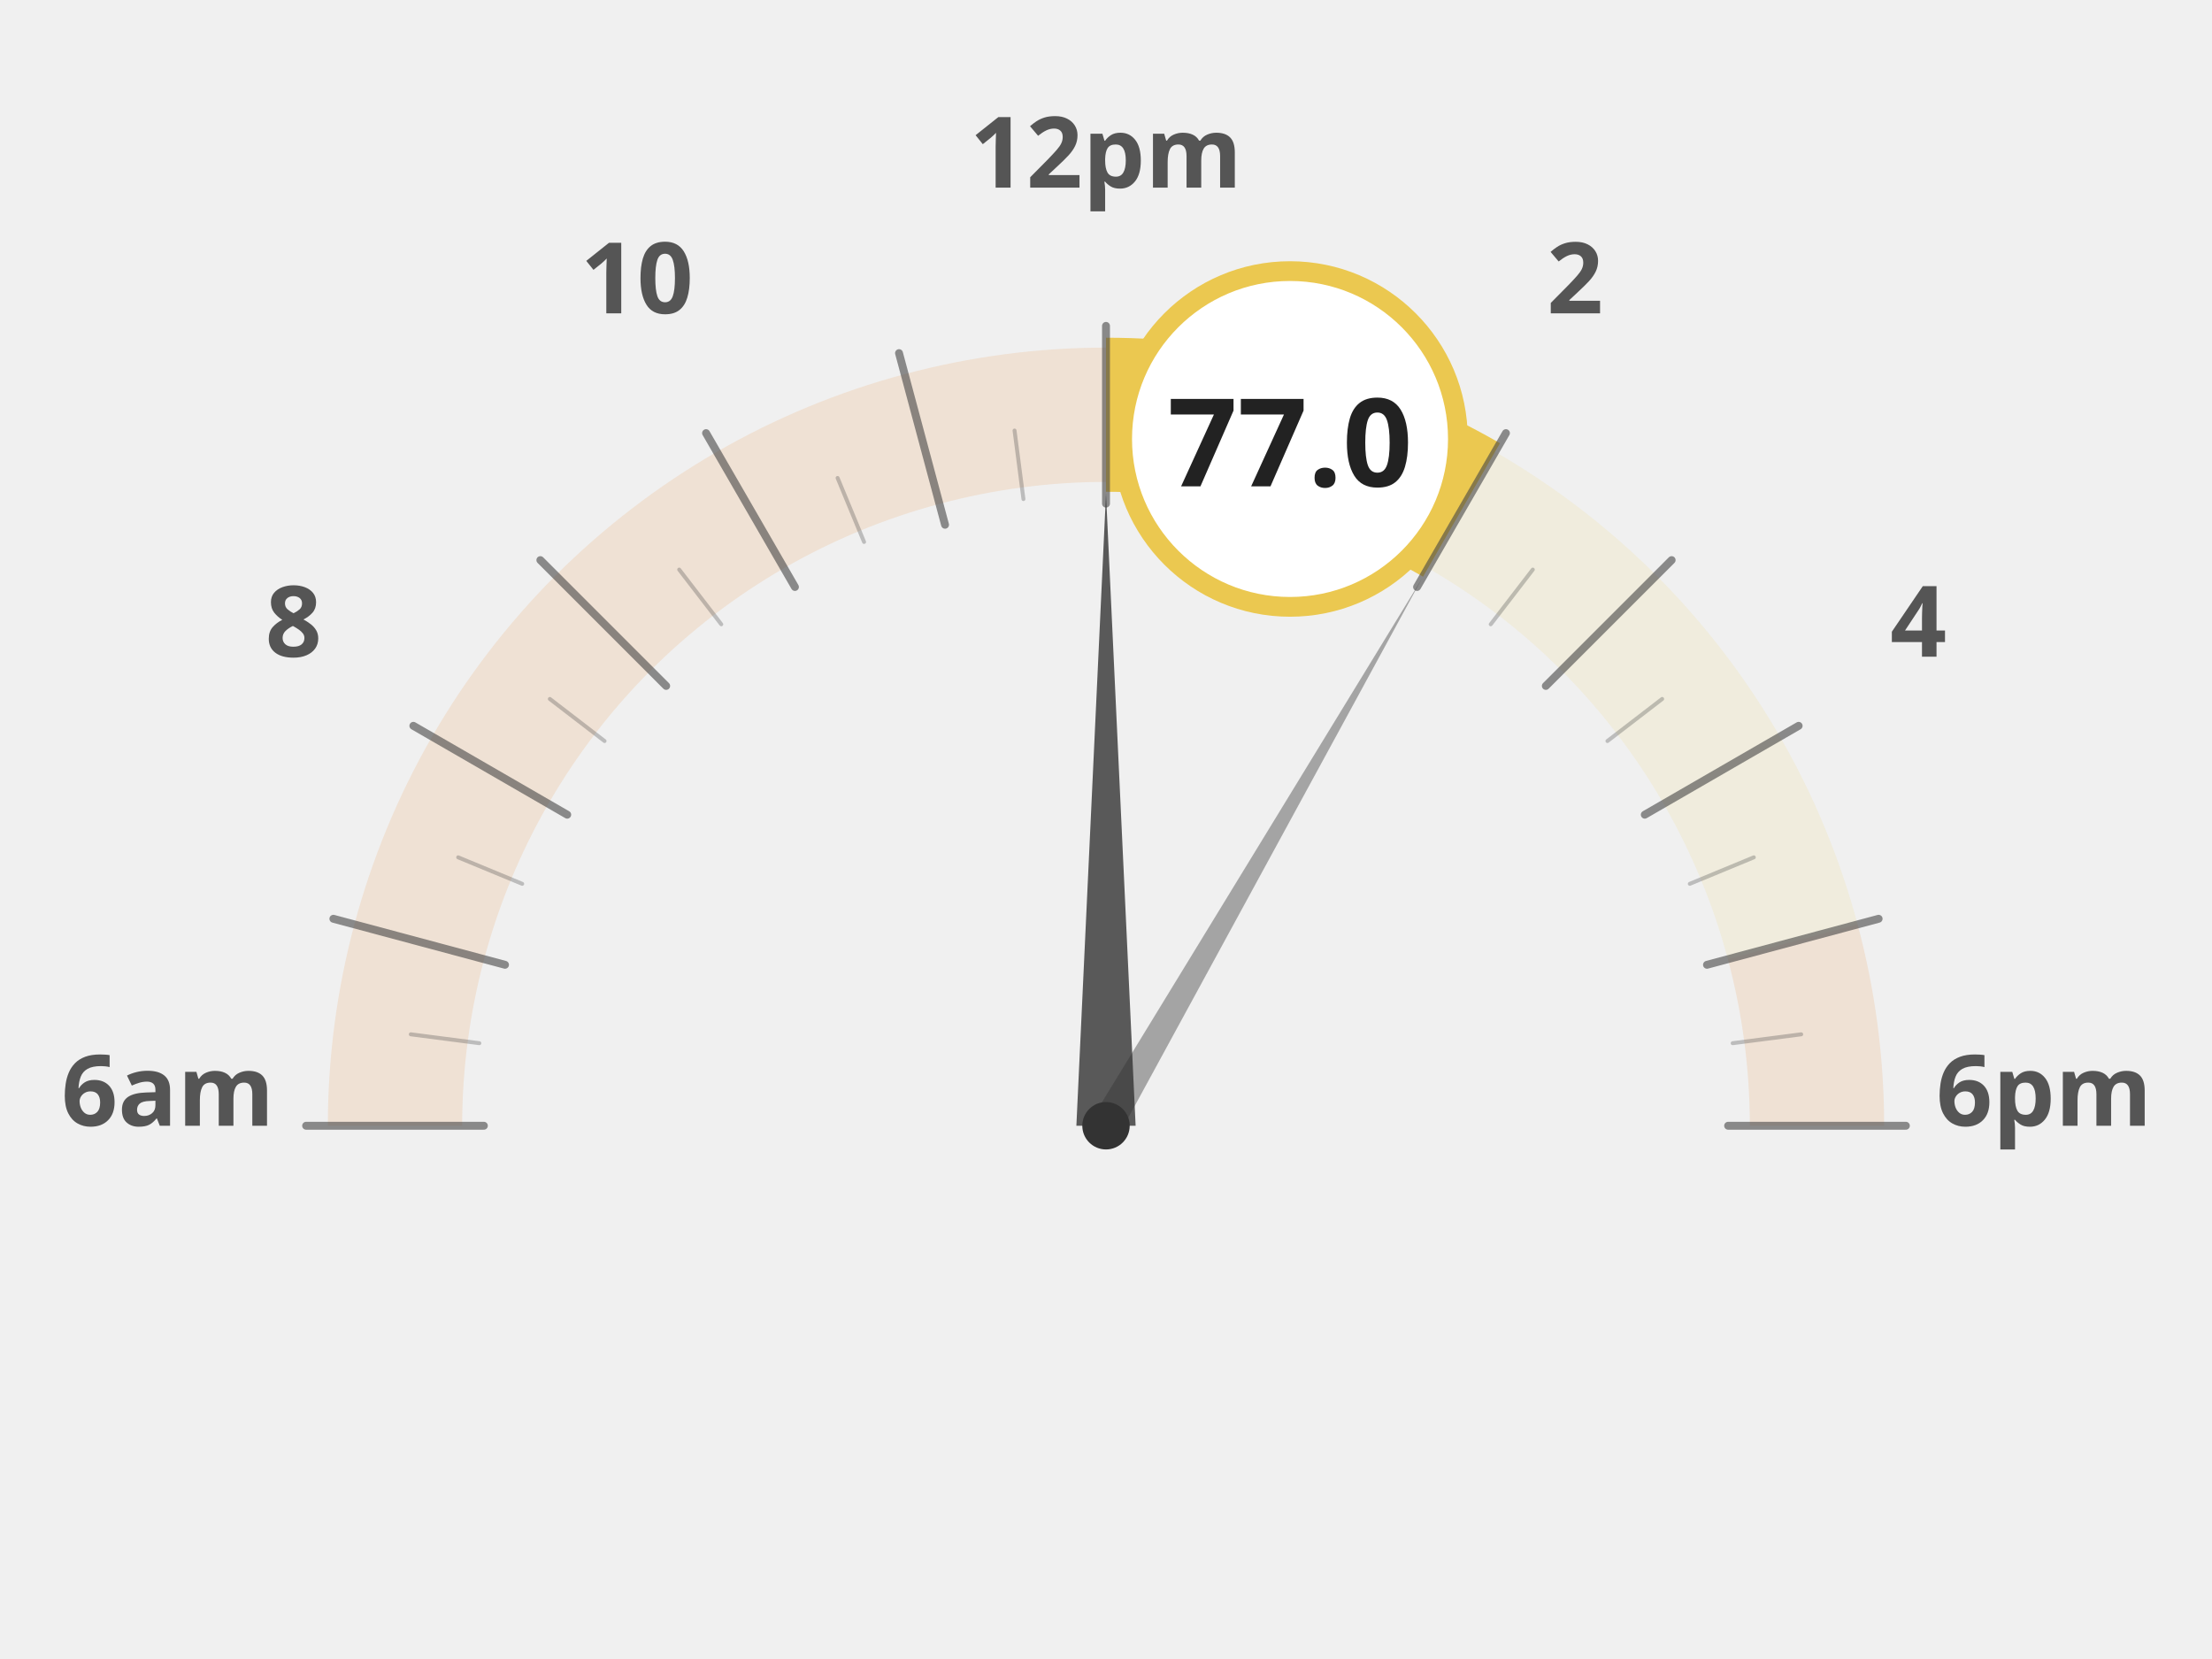
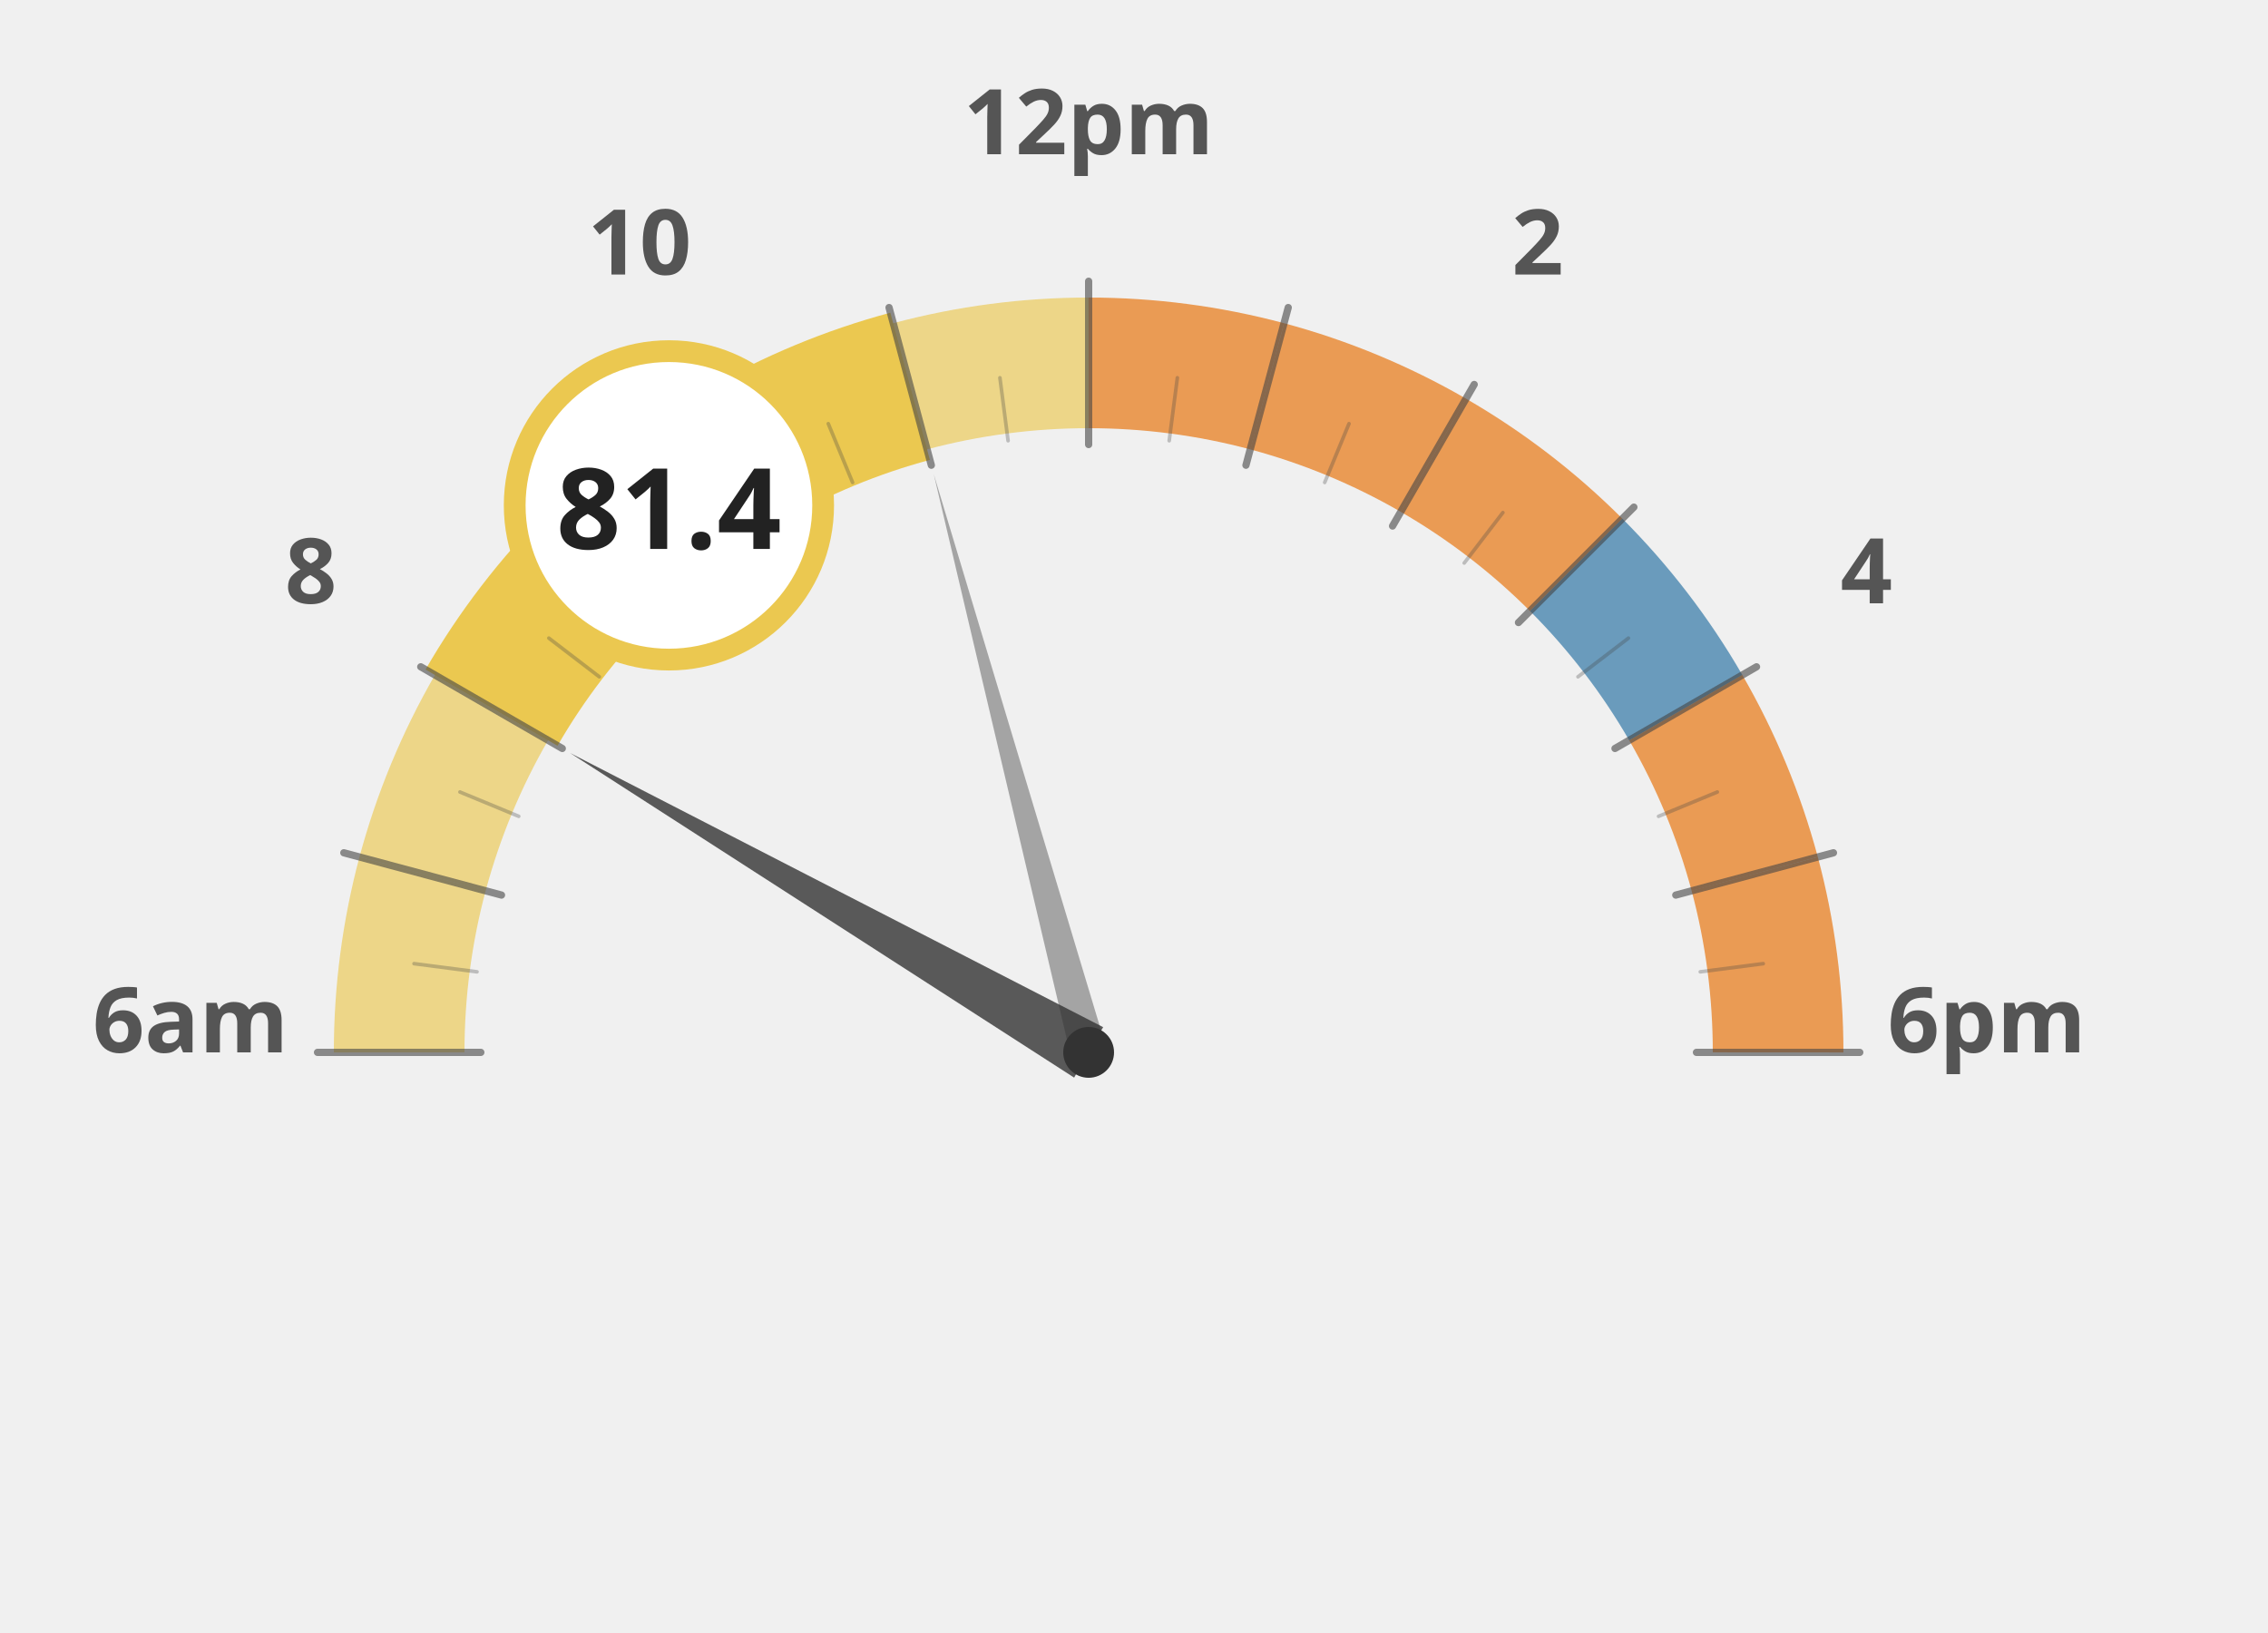
- <svg xmlns="http://www.w3.org/2000/svg" width="60mm" height="45mm" viewBox="0 0 1000 840">
-   <g transform="translate(0, 120)">
-     <path d="M 140.0 450.0 A 360 360 0 0 1 152.3 356.8" fill="none" stroke="#e66e00" stroke-width="68" stroke-opacity="0.12" />
-     <path d="M 152.3 356.8 A 360 360 0 0 1 188.2 270.0" fill="none" stroke="#e66e00" stroke-width="68" stroke-opacity="0.12" />
-     <path d="M 188.2 270.0 A 360 360 0 0 1 245.4 195.4" fill="none" stroke="#e66e00" stroke-width="68" stroke-opacity="0.12" />
-     <path d="M 245.4 195.4 A 360 360 0 0 1 320.0 138.2" fill="none" stroke="#e66e00" stroke-width="68" stroke-opacity="0.12" />
-     <path d="M 320.0 138.2 A 360 360 0 0 1 406.8 102.3" fill="none" stroke="#e66e00" stroke-width="68" stroke-opacity="0.12" />
-     <path d="M 406.8 102.3 A 360 360 0 0 1 500.0 90.0" fill="none" stroke="#e66e00" stroke-width="68" stroke-opacity="0.12" />
-     <path d="M 500.0 90.0 A 360 360 0 0 1 593.2 102.3" fill="none" stroke="#ebc850" stroke-width="68" stroke-opacity="0.12" />
-     <path d="M 593.2 102.3 A 360 360 0 0 1 680.0 138.2" fill="none" stroke="#ebc850" stroke-width="68" stroke-opacity="0.12" />
-     <path d="M 680.0 138.2 A 360 360 0 0 1 754.6 195.4" fill="none" stroke="#ebc850" stroke-width="68" stroke-opacity="0.12" />
-     <path d="M 754.6 195.4 A 360 360 0 0 1 811.8 270.0" fill="none" stroke="#ebc850" stroke-width="68" stroke-opacity="0.12" />
-     <path d="M 811.8 270.0 A 360 360 0 0 1 847.7 356.8" fill="none" stroke="#ebc850" stroke-width="68" stroke-opacity="0.12" />
-     <path d="M 847.7 356.8 A 360 360 0 0 1 860.0 450.0" fill="none" stroke="#e66e00" stroke-width="68" stroke-opacity="0.12" />
-     <text x="25.0" y="450" text-anchor="middle" font-family="Montserrat, sans-serif" font-size="50" font-weight="900" fill="#555">6am</text>
-     <text x="88.638" y="212.5" text-anchor="middle" font-family="Montserrat, sans-serif" font-size="50" font-weight="900" fill="#555">8</text>
-     <text x="262.5" y="38.638" text-anchor="middle" font-family="Montserrat, sans-serif" font-size="50" font-weight="900" fill="#555">10</text>
-     <text x="500" y="-25.0" text-anchor="middle" font-family="Montserrat, sans-serif" font-size="50" font-weight="900" fill="#555">12pm</text>
-     <text x="737.5" y="38.638" text-anchor="middle" font-family="Montserrat, sans-serif" font-size="50" font-weight="900" fill="#555">2</text>
-     <text x="911.362" y="212.5" text-anchor="middle" font-family="Montserrat, sans-serif" font-size="50" font-weight="900" fill="#555">4</text>
-     <text x="975.0" y="450.0" text-anchor="middle" font-family="Montserrat, sans-serif" font-size="50" font-weight="900" fill="#555">6pm</text>
-     <path d="M 500.0 90.0 A 360 360 0 0 1 593.2 102.3" fill="none" stroke="#ebc850" stroke-width="78" stroke-linecap="butt" />
-     <path d="M 593.2 102.3 A 360 360 0 0 1 680.0 138.2" fill="none" stroke="#ebc850" stroke-width="78" stroke-linecap="butt" />
-     <line x1="185.0" y1="450.0" x2="95.0" y2="450.0" stroke="#444" stroke-width="4" stroke-linecap="round" opacity="0.6" />
-     <line x1="182.7" y1="408.2" x2="148.0" y2="403.7" stroke="#444" stroke-width="2" stroke-linecap="round" opacity="0.3" />
-     <line x1="195.7" y1="368.5" x2="108.8" y2="345.2" stroke="#444" stroke-width="4" stroke-linecap="round" opacity="0.6" />
-     <line x1="204.4" y1="327.5" x2="172.0" y2="314.1" stroke="#444" stroke-width="2" stroke-linecap="round" opacity="0.3" />
-     <line x1="227.2" y1="292.5" x2="149.3" y2="247.5" stroke="#444" stroke-width="4" stroke-linecap="round" opacity="0.6" />
-     <line x1="246.1" y1="255.2" x2="218.4" y2="233.9" stroke="#444" stroke-width="2" stroke-linecap="round" opacity="0.3" />
-     <line x1="277.3" y1="227.3" x2="213.6" y2="163.6" stroke="#444" stroke-width="4" stroke-linecap="round" opacity="0.6" />
-     <line x1="305.2" y1="196.1" x2="283.9" y2="168.4" stroke="#444" stroke-width="2" stroke-linecap="round" opacity="0.3" />
-     <line x1="342.5" y1="177.2" x2="297.5" y2="99.3" stroke="#444" stroke-width="4" stroke-linecap="round" opacity="0.6" />
-     <line x1="377.5" y1="154.4" x2="364.1" y2="122.0" stroke="#444" stroke-width="2" stroke-linecap="round" opacity="0.3" />
-     <line x1="418.5" y1="145.7" x2="395.2" y2="58.8" stroke="#444" stroke-width="4" stroke-linecap="round" opacity="0.6" />
-     <line x1="458.2" y1="132.7" x2="453.7" y2="98.0" stroke="#444" stroke-width="2" stroke-linecap="round" opacity="0.3" />
-     <line x1="500.0" y1="135.0" x2="500.0" y2="45.0" stroke="#444" stroke-width="4" stroke-linecap="round" opacity="0.6" />
-     <line x1="541.8" y1="132.7" x2="546.3" y2="98.0" stroke="#444" stroke-width="2" stroke-linecap="round" opacity="0.3" />
-     <line x1="581.5" y1="145.7" x2="604.8" y2="58.8" stroke="#444" stroke-width="4" stroke-linecap="round" opacity="0.6" />
-     <line x1="622.5" y1="154.4" x2="635.9" y2="122.0" stroke="#444" stroke-width="2" stroke-linecap="round" opacity="0.3" />
-     <line x1="657.5" y1="177.2" x2="702.5" y2="99.3" stroke="#444" stroke-width="4" stroke-linecap="round" opacity="0.6" />
-     <line x1="694.8" y1="196.1" x2="716.1" y2="168.4" stroke="#444" stroke-width="2" stroke-linecap="round" opacity="0.3" />
-     <line x1="722.7" y1="227.3" x2="786.4" y2="163.6" stroke="#444" stroke-width="4" stroke-linecap="round" opacity="0.6" />
-     <line x1="753.9" y1="255.2" x2="781.6" y2="233.9" stroke="#444" stroke-width="2" stroke-linecap="round" opacity="0.3" />
-     <line x1="772.8" y1="292.5" x2="850.7" y2="247.5" stroke="#444" stroke-width="4" stroke-linecap="round" opacity="0.6" />
-     <line x1="795.6" y1="327.5" x2="828.0" y2="314.1" stroke="#444" stroke-width="2" stroke-linecap="round" opacity="0.3" />
-     <line x1="804.3" y1="368.5" x2="891.2" y2="345.2" stroke="#444" stroke-width="4" stroke-linecap="round" opacity="0.6" />
-     <line x1="817.3" y1="408.2" x2="852.0" y2="403.7" stroke="#444" stroke-width="2" stroke-linecap="round" opacity="0.3" />
-     <line x1="815.0" y1="450.0" x2="905.0" y2="450.0" stroke="#444" stroke-width="4" stroke-linecap="round" opacity="0.6" />
-     <polygon points="500.0,130.0 485.0,450.0 515.0,450.0" fill="#333" opacity="0.8" />
-     <polygon points="660.0,172.9 493.1,446.0 506.9,454.0" fill="#333" opacity="0.4" />
-     <circle cx="500" cy="450" r="12" fill="#333" />
-     <circle cx="593.175" cy="102.267" r="85" fill="white" stroke="#ebc850" stroke-width="10" />
-     <text x="593.175" y="126.267" text-anchor="middle" font-family="Montserrat, sans-serif" font-size="62" font-weight="800" fill="#222">77.0</text>
+ <svg xmlns="http://www.w3.org/2000/svg" width="100%" height="100%" viewBox="0 0 1250 900">
+   <g transform="translate(100, 100)">
+     <path d="M 120.0 480.0 A 380 380 0 0 1 132.9 381.6" fill="none" stroke="#ebc850" stroke-width="72" stroke-opacity="0.65" />
+     <path d="M 132.9 381.6 A 380 380 0 0 1 170.9 290.0" fill="none" stroke="#ebc850" stroke-width="72" stroke-opacity="0.65" />
+     <path d="M 170.9 290.0 A 380 380 0 0 1 231.3 211.3" fill="none" stroke="#ebc850" stroke-width="72" stroke-opacity="1.0" />
+     <path d="M 231.3 211.3 A 380 380 0 0 1 310.0 150.9" fill="none" stroke="#ebc850" stroke-width="72" stroke-opacity="1.0" />
+     <path d="M 310.0 150.9 A 380 380 0 0 1 401.6 112.9" fill="none" stroke="#ebc850" stroke-width="72" stroke-opacity="1.0" />
+     <path d="M 401.6 112.9 A 380 380 0 0 1 500.0 100.0" fill="none" stroke="#ebc850" stroke-width="72" stroke-opacity="0.65" />
+     <path d="M 500.0 100.0 A 380 380 0 0 1 598.4 112.9" fill="none" stroke="#e66e00" stroke-width="72" stroke-opacity="0.65" />
+     <path d="M 598.4 112.9 A 380 380 0 0 1 690.0 150.9" fill="none" stroke="#e66e00" stroke-width="72" stroke-opacity="0.65" />
+     <path d="M 690.0 150.9 A 380 380 0 0 1 768.7 211.3" fill="none" stroke="#e66e00" stroke-width="72" stroke-opacity="0.65" />
+     <path d="M 768.7 211.3 A 380 380 0 0 1 829.1 290.0" fill="none" stroke="#236ea0" stroke-width="72" stroke-opacity="0.65" />
+     <path d="M 829.1 290.0 A 380 380 0 0 1 867.1 381.6" fill="none" stroke="#e66e00" stroke-width="72" stroke-opacity="0.65" />
+     <path d="M 867.1 381.6 A 380 380 0 0 1 880.0 480.0" fill="none" stroke="#e66e00" stroke-width="72" stroke-opacity="0.65" />
+     <text x="5.0" y="480" text-anchor="middle" font-family="Montserrat, sans-serif" font-size="50" font-weight="900" fill="#555">6am</text>
+     <text x="71.317" y="232.5" text-anchor="middle" font-family="Montserrat, sans-serif" font-size="50" font-weight="900" fill="#555">8</text>
+     <text x="252.5" y="51.317" text-anchor="middle" font-family="Montserrat, sans-serif" font-size="50" font-weight="900" fill="#555">10</text>
+     <text x="500" y="-15.0" text-anchor="middle" font-family="Montserrat, sans-serif" font-size="50" font-weight="900" fill="#555">12pm</text>
+     <text x="747.5" y="51.317" text-anchor="middle" font-family="Montserrat, sans-serif" font-size="50" font-weight="900" fill="#555">2</text>
+     <text x="928.683" y="232.5" text-anchor="middle" font-family="Montserrat, sans-serif" font-size="50" font-weight="900" fill="#555">4</text>
+     <text x="995.0" y="480.0" text-anchor="middle" font-family="Montserrat, sans-serif" font-size="50" font-weight="900" fill="#555">6pm</text>
+     <path d="M 170.9 290.0 A 380 380 0 0 1 231.3 211.3" fill="none" stroke="#ebc850" stroke-width="84" stroke-linecap="butt" />
+     <path d="M 231.3 211.3 A 380 380 0 0 1 310.0 150.9" fill="none" stroke="#ebc850" stroke-width="84" stroke-linecap="butt" />
+     <path d="M 310.0 150.9 A 380 380 0 0 1 401.6 112.9" fill="none" stroke="#ebc850" stroke-width="84" stroke-linecap="butt" />
+     <line x1="165.0" y1="480.0" x2="75.0" y2="480.0" stroke="#444" stroke-width="4" stroke-linecap="round" opacity="0.6" />
+     <line x1="162.9" y1="435.6" x2="128.2" y2="431.1" stroke="#444" stroke-width="2" stroke-linecap="round" opacity="0.3" />
+     <line x1="176.4" y1="393.3" x2="89.5" y2="370.0" stroke="#444" stroke-width="4" stroke-linecap="round" opacity="0.6" />
+     <line x1="185.9" y1="349.9" x2="153.5" y2="336.5" stroke="#444" stroke-width="2" stroke-linecap="round" opacity="0.3" />
+     <line x1="209.9" y1="312.5" x2="131.9" y2="267.5" stroke="#444" stroke-width="4" stroke-linecap="round" opacity="0.6" />
+     <line x1="230.3" y1="273.0" x2="202.5" y2="251.7" stroke="#444" stroke-width="2" stroke-linecap="round" opacity="0.3" />
+     <line x1="263.1" y1="243.1" x2="199.5" y2="179.5" stroke="#444" stroke-width="4" stroke-linecap="round" opacity="0.6" />
+     <line x1="293.0" y1="210.3" x2="271.7" y2="182.5" stroke="#444" stroke-width="2" stroke-linecap="round" opacity="0.3" />
+     <line x1="332.5" y1="189.9" x2="287.5" y2="111.9" stroke="#444" stroke-width="4" stroke-linecap="round" opacity="0.6" />
+     <line x1="369.9" y1="165.9" x2="356.5" y2="133.5" stroke="#444" stroke-width="2" stroke-linecap="round" opacity="0.3" />
+     <line x1="413.3" y1="156.4" x2="390.0" y2="69.5" stroke="#444" stroke-width="4" stroke-linecap="round" opacity="0.6" />
+     <line x1="455.6" y1="142.9" x2="451.1" y2="108.2" stroke="#444" stroke-width="2" stroke-linecap="round" opacity="0.3" />
+     <line x1="500.0" y1="145.0" x2="500.0" y2="55.0" stroke="#444" stroke-width="4" stroke-linecap="round" opacity="0.6" />
+     <line x1="544.4" y1="142.9" x2="548.9" y2="108.2" stroke="#444" stroke-width="2" stroke-linecap="round" opacity="0.3" />
+     <line x1="586.7" y1="156.4" x2="610.0" y2="69.5" stroke="#444" stroke-width="4" stroke-linecap="round" opacity="0.6" />
+     <line x1="630.1" y1="165.9" x2="643.5" y2="133.5" stroke="#444" stroke-width="2" stroke-linecap="round" opacity="0.3" />
+     <line x1="667.5" y1="189.9" x2="712.5" y2="111.9" stroke="#444" stroke-width="4" stroke-linecap="round" opacity="0.6" />
+     <line x1="707.0" y1="210.3" x2="728.3" y2="182.5" stroke="#444" stroke-width="2" stroke-linecap="round" opacity="0.3" />
+     <line x1="736.9" y1="243.1" x2="800.5" y2="179.5" stroke="#444" stroke-width="4" stroke-linecap="round" opacity="0.6" />
+     <line x1="769.7" y1="273.0" x2="797.5" y2="251.7" stroke="#444" stroke-width="2" stroke-linecap="round" opacity="0.3" />
+     <line x1="790.1" y1="312.5" x2="868.1" y2="267.5" stroke="#444" stroke-width="4" stroke-linecap="round" opacity="0.6" />
+     <line x1="814.1" y1="349.9" x2="846.5" y2="336.5" stroke="#444" stroke-width="2" stroke-linecap="round" opacity="0.3" />
+     <line x1="823.6" y1="393.3" x2="910.5" y2="370.0" stroke="#444" stroke-width="4" stroke-linecap="round" opacity="0.6" />
+     <line x1="837.1" y1="435.6" x2="871.8" y2="431.1" stroke="#444" stroke-width="2" stroke-linecap="round" opacity="0.3" />
+     <line x1="835.0" y1="480.0" x2="925.0" y2="480.0" stroke="#444" stroke-width="4" stroke-linecap="round" opacity="0.6" />
+     <polygon points="214.2,315.0 492.0,493.9 508.0,466.1" fill="#333" opacity="0.8" />
+     <polygon points="414.6,161.2 490.3,482.6 509.7,477.4" fill="#333" opacity="0.4" />
+     <circle cx="500" cy="480" r="14" fill="#333" />
+     <circle cx="268.671" cy="178.526" r="85" fill="white" stroke="#ebc850" stroke-width="12" />
+     <text x="268.671" y="202.526" text-anchor="middle" font-family="Montserrat, sans-serif" font-size="62" font-weight="800" fill="#222">81.4</text>
  </g>
</svg>
